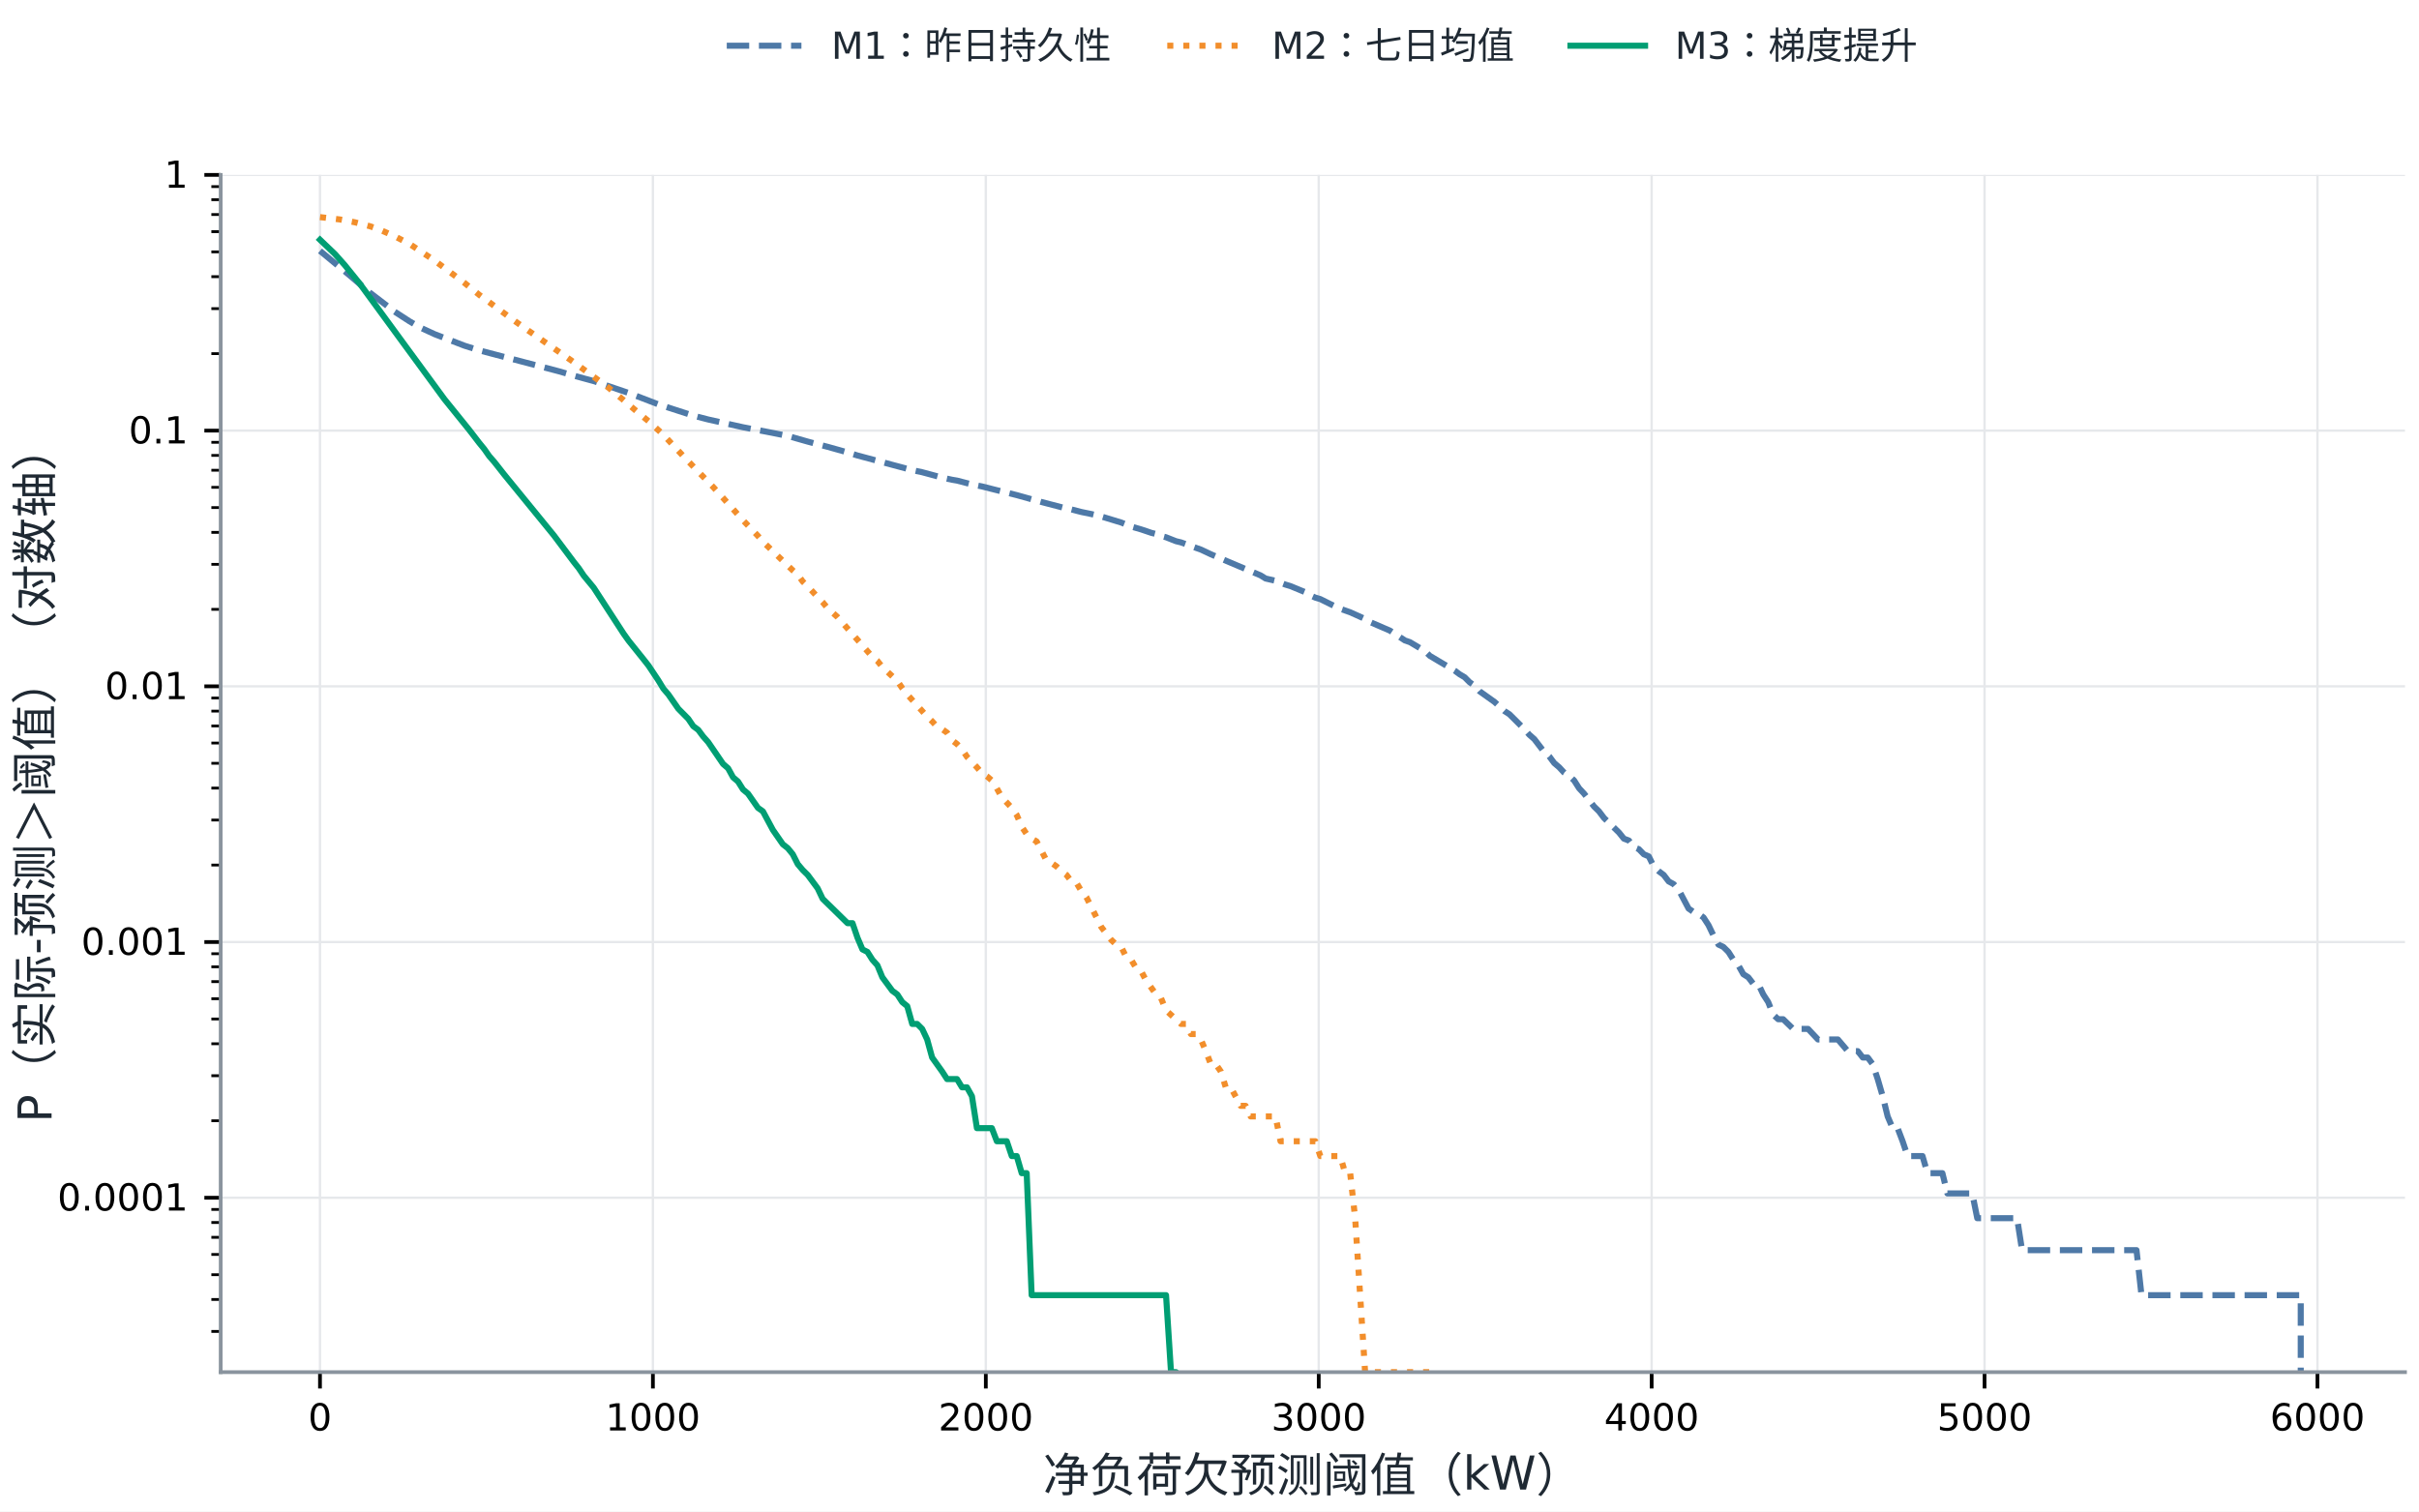
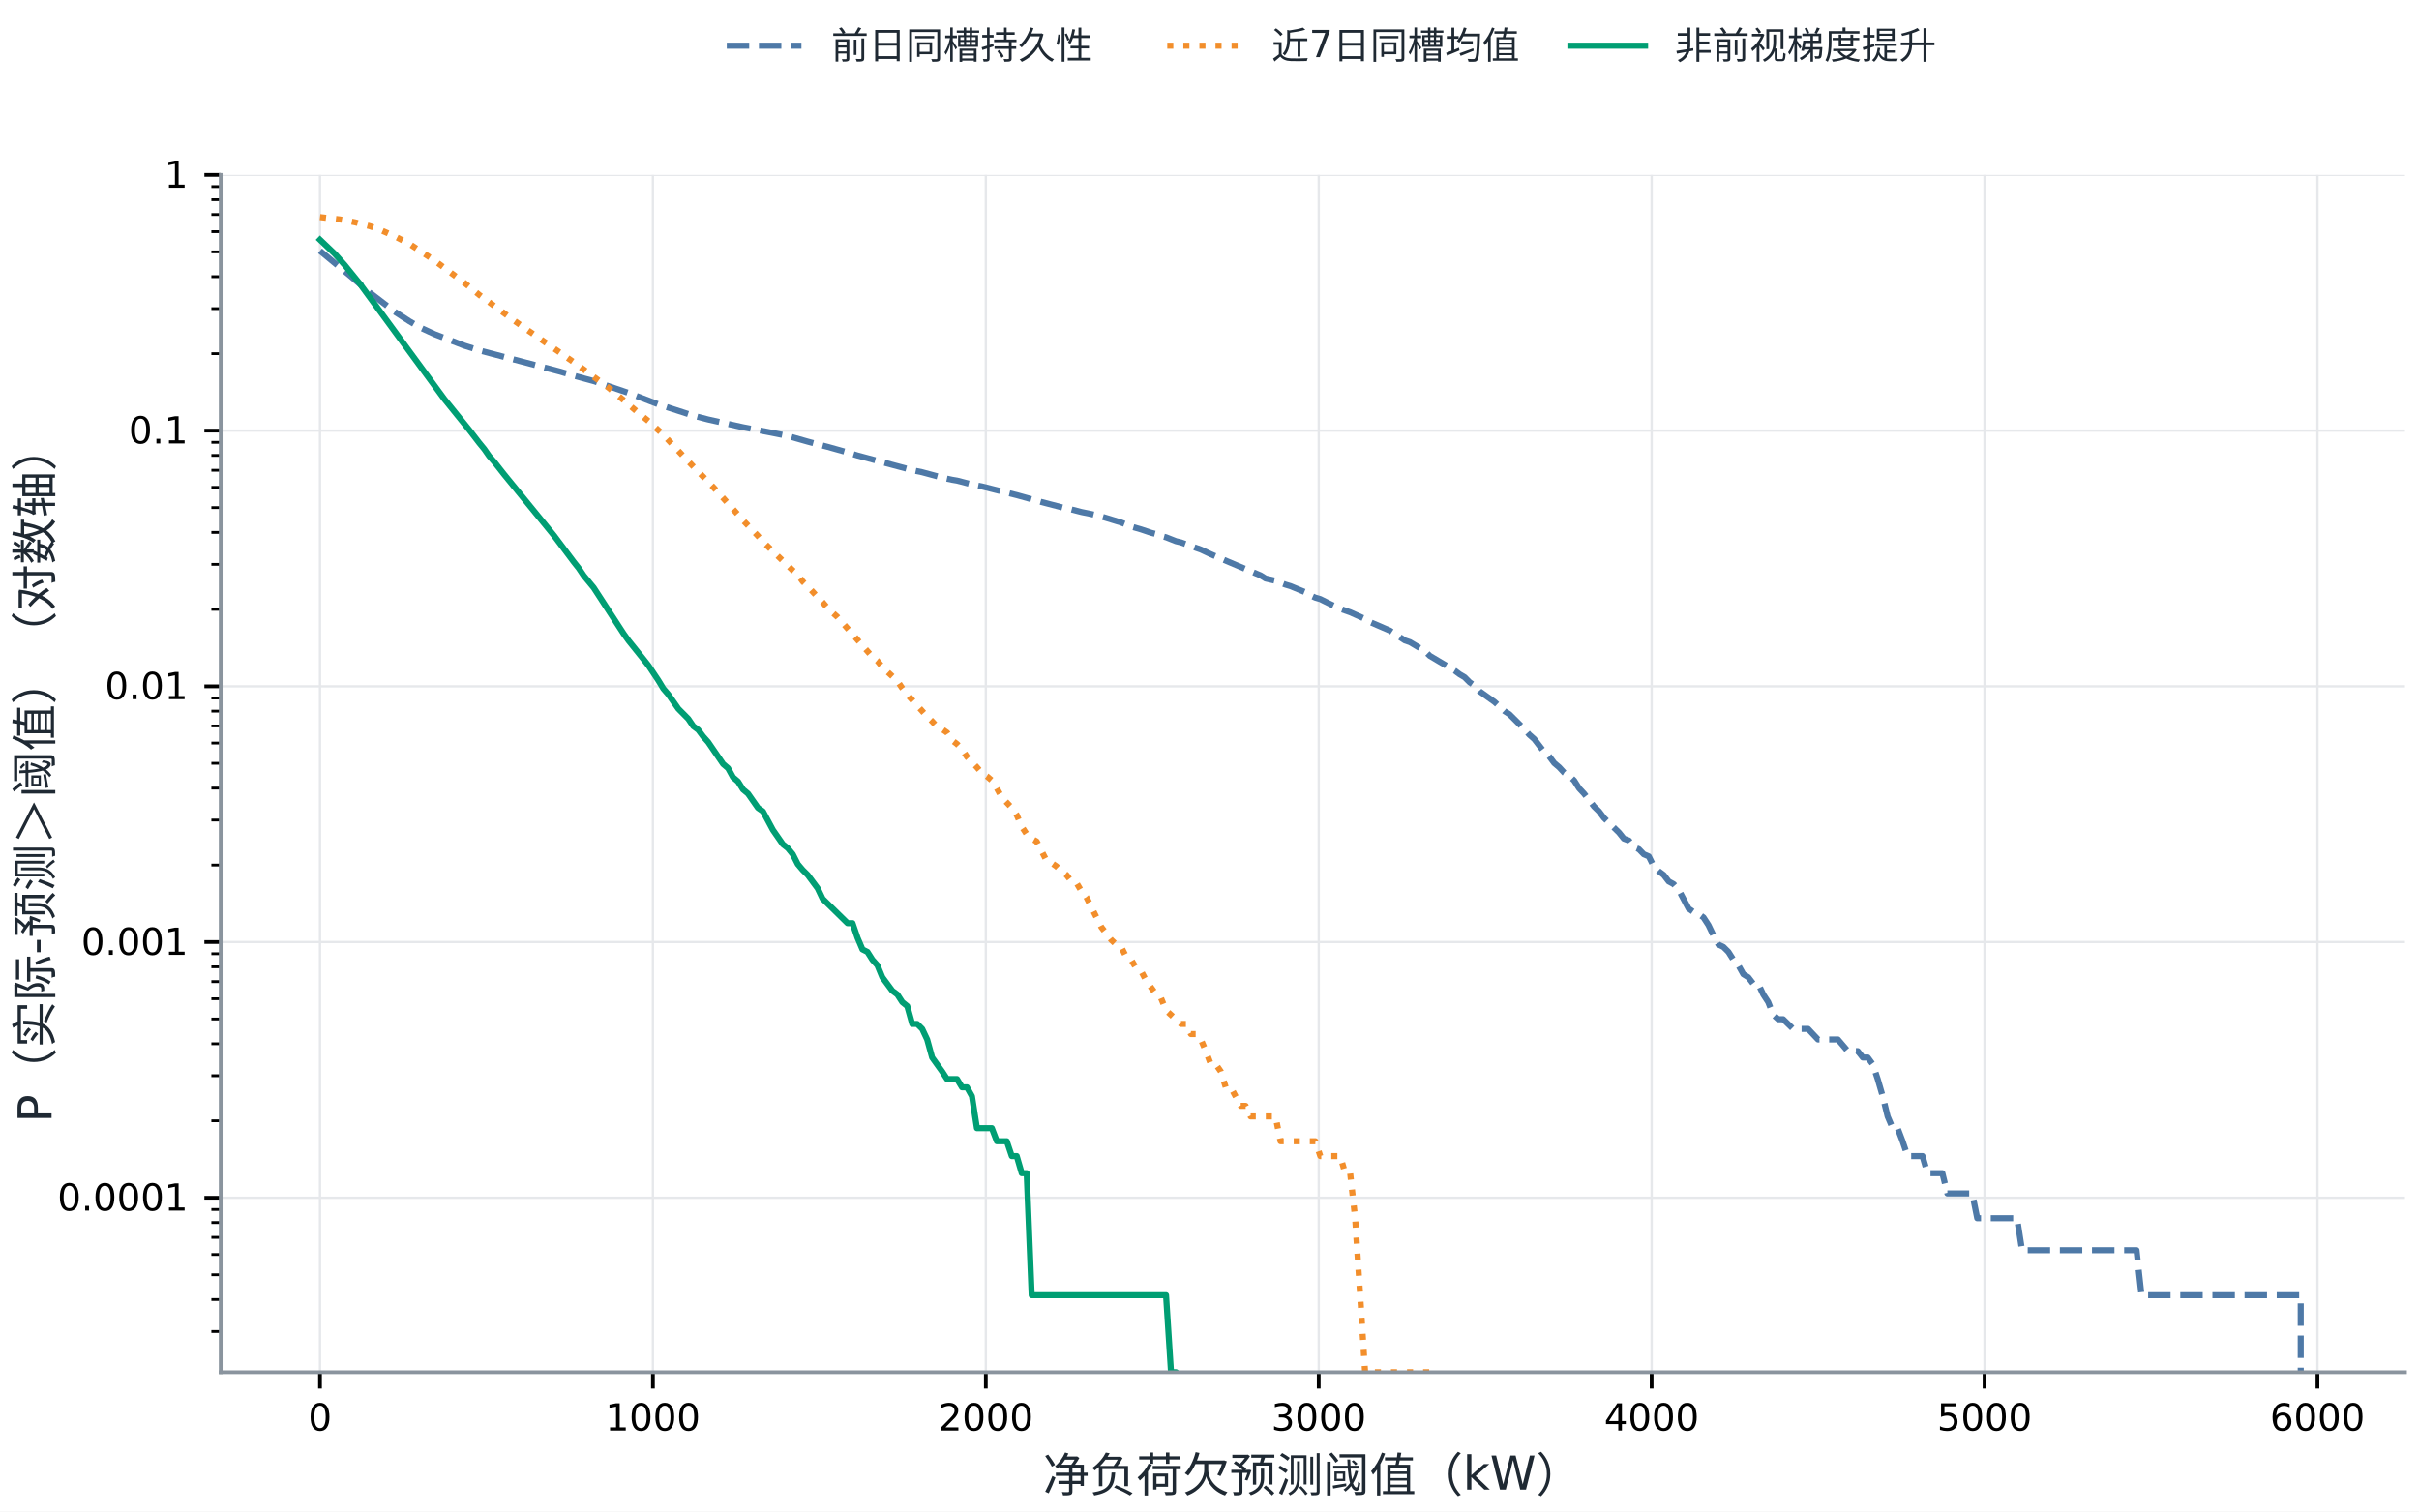
<svg xmlns="http://www.w3.org/2000/svg" xmlns:xlink="http://www.w3.org/1999/xlink" width="518.4pt" height="324pt" viewBox="0 0 518.4 324" version="1.1">
  <defs>
    <style type="text/css">*{stroke-linejoin: round; stroke-linecap: butt}</style>
  </defs>
  <g id="figure_1">
    <g id="patch_1">
      <path d="M 0 324  L 518.4 324  L 518.4 0  L 0 0  z " style="fill: #ffffff" />
    </g>
    <g id="axes_1">
      <g id="patch_2">
        <path d="M 47.297 294.125  L 515.4 294.125  L 515.4 37.495  L 47.297 37.495  z " style="fill: #ffffff" />
      </g>
      <g id="matplotlib.axis_1">
        <g id="xtick_1">
          <g id="line2d_1">
            <path d="M 68.575 294.125  L 68.575 37.495  " clip-path="url(#pc417d3f5d9)" style="fill: none; stroke: #e6e8eb; stroke-width: 0.5; stroke-linecap: square" />
          </g>
          <g id="line2d_2">
            <defs>
              <path id="m81be1d6411" d="M 0 0  L 0 3.5  " style="stroke: #000000; stroke-width: 0.8" />
            </defs>
            <g>
              <use xlink:href="#m81be1d6411" x="68.575" y="294.125" style="stroke: #000000; stroke-width: 0.8" />
            </g>
          </g>
          <g id="text_1">
            <text style="font-size: 8px; font-family: 'SimHei', 'DejaVu Sans'; text-anchor: middle" x="68.575" y="306.625" transform="rotate(-0 68.57451 306.6248)">0</text>
          </g>
        </g>
        <g id="xtick_2">
          <g id="line2d_3">
            <path d="M 139.919 294.125  L 139.919 37.495  " clip-path="url(#pc417d3f5d9)" style="fill: none; stroke: #e6e8eb; stroke-width: 0.5; stroke-linecap: square" />
          </g>
          <g id="line2d_4">
            <g>
              <use xlink:href="#m81be1d6411" x="139.919" y="294.125" style="stroke: #000000; stroke-width: 0.8" />
            </g>
          </g>
          <g id="text_2">
            <text style="font-size: 8px; font-family: 'SimHei', 'DejaVu Sans'; text-anchor: middle" x="139.919" y="306.625" transform="rotate(-0 139.9191 306.6248)">1000</text>
          </g>
        </g>
        <g id="xtick_3">
          <g id="line2d_5">
            <path d="M 211.264 294.125  L 211.264 37.495  " clip-path="url(#pc417d3f5d9)" style="fill: none; stroke: #e6e8eb; stroke-width: 0.5; stroke-linecap: square" />
          </g>
          <g id="line2d_6">
            <g>
              <use xlink:href="#m81be1d6411" x="211.264" y="294.125" style="stroke: #000000; stroke-width: 0.8" />
            </g>
          </g>
          <g id="text_3">
            <text style="font-size: 8px; font-family: 'SimHei', 'DejaVu Sans'; text-anchor: middle" x="211.264" y="306.625" transform="rotate(-0 211.2636 306.6248)">2000</text>
          </g>
        </g>
        <g id="xtick_4">
          <g id="line2d_7">
            <path d="M 282.608 294.125  L 282.608 37.495  " clip-path="url(#pc417d3f5d9)" style="fill: none; stroke: #e6e8eb; stroke-width: 0.5; stroke-linecap: square" />
          </g>
          <g id="line2d_8">
            <g>
              <use xlink:href="#m81be1d6411" x="282.608" y="294.125" style="stroke: #000000; stroke-width: 0.8" />
            </g>
          </g>
          <g id="text_4">
            <text style="font-size: 8px; font-family: 'SimHei', 'DejaVu Sans'; text-anchor: middle" x="282.608" y="306.625" transform="rotate(-0 282.6082 306.6248)">3000</text>
          </g>
        </g>
        <g id="xtick_5">
          <g id="line2d_9">
            <path d="M 353.953 294.125  L 353.953 37.495  " clip-path="url(#pc417d3f5d9)" style="fill: none; stroke: #e6e8eb; stroke-width: 0.5; stroke-linecap: square" />
          </g>
          <g id="line2d_10">
            <g>
              <use xlink:href="#m81be1d6411" x="353.953" y="294.125" style="stroke: #000000; stroke-width: 0.8" />
            </g>
          </g>
          <g id="text_5">
            <text style="font-size: 8px; font-family: 'SimHei', 'DejaVu Sans'; text-anchor: middle" x="353.953" y="306.625" transform="rotate(-0 353.9528 306.6248)">4000</text>
          </g>
        </g>
        <g id="xtick_6">
          <g id="line2d_11">
            <path d="M 425.297 294.125  L 425.297 37.495  " clip-path="url(#pc417d3f5d9)" style="fill: none; stroke: #e6e8eb; stroke-width: 0.5; stroke-linecap: square" />
          </g>
          <g id="line2d_12">
            <g>
              <use xlink:href="#m81be1d6411" x="425.297" y="294.125" style="stroke: #000000; stroke-width: 0.8" />
            </g>
          </g>
          <g id="text_6">
            <text style="font-size: 8px; font-family: 'SimHei', 'DejaVu Sans'; text-anchor: middle" x="425.297" y="306.625" transform="rotate(-0 425.2973 306.6248)">5000</text>
          </g>
        </g>
        <g id="xtick_7">
          <g id="line2d_13">
            <path d="M 496.642 294.125  L 496.642 37.495  " clip-path="url(#pc417d3f5d9)" style="fill: none; stroke: #e6e8eb; stroke-width: 0.5; stroke-linecap: square" />
          </g>
          <g id="line2d_14">
            <g>
              <use xlink:href="#m81be1d6411" x="496.642" y="294.125" style="stroke: #000000; stroke-width: 0.8" />
            </g>
          </g>
          <g id="text_7">
            <text style="font-size: 8px; font-family: 'SimHei', 'DejaVu Sans'; text-anchor: middle" x="496.642" y="306.625" transform="rotate(-0 496.6419 306.6248)">6000</text>
          </g>
        </g>
        <g id="text_8">
          <text style="font-size: 10px; font-family: 'SimHei', 'DejaVu Sans'; text-anchor: middle; fill: #1f2933" x="281.348" y="319.75" transform="rotate(-0 281.3484 319.7498)">净负荷欠预测阈值（kW）</text>
        </g>
      </g>
      <g id="matplotlib.axis_2">
        <g id="ytick_1">
          <g id="line2d_15">
            <path d="M 47.297 256.738  L 515.4 256.738  " clip-path="url(#pc417d3f5d9)" style="fill: none; stroke: #e6e8eb; stroke-width: 0.5; stroke-linecap: square" />
          </g>
          <g id="line2d_16">
            <defs>
              <path id="m417827a5ee" d="M 0 0  L -3.5 0  " style="stroke: #000000; stroke-width: 0.8" />
            </defs>
            <g>
              <use xlink:href="#m417827a5ee" x="47.297" y="256.738" style="stroke: #000000; stroke-width: 0.8" />
            </g>
          </g>
          <g id="text_9">
            <text style="font-size: 8px; font-family: 'SimHei', 'DejaVu Sans'; text-anchor: end" x="40.297" y="259.488" transform="rotate(-0 40.29711 259.4878)">0.0001</text>
          </g>
        </g>
        <g id="ytick_2">
          <g id="line2d_17">
            <path d="M 47.297 201.927  L 515.4 201.927  " clip-path="url(#pc417d3f5d9)" style="fill: none; stroke: #e6e8eb; stroke-width: 0.5; stroke-linecap: square" />
          </g>
          <g id="line2d_18">
            <g>
              <use xlink:href="#m417827a5ee" x="47.297" y="201.927" style="stroke: #000000; stroke-width: 0.8" />
            </g>
          </g>
          <g id="text_10">
            <text style="font-size: 8px; font-family: 'SimHei', 'DejaVu Sans'; text-anchor: end" x="40.297" y="204.677" transform="rotate(-0 40.29711 204.6771)">0.001</text>
          </g>
        </g>
        <g id="ytick_3">
          <g id="line2d_19">
            <path d="M 47.297 147.116  L 515.4 147.116  " clip-path="url(#pc417d3f5d9)" style="fill: none; stroke: #e6e8eb; stroke-width: 0.5; stroke-linecap: square" />
          </g>
          <g id="line2d_20">
            <g>
              <use xlink:href="#m417827a5ee" x="47.297" y="147.116" style="stroke: #000000; stroke-width: 0.8" />
            </g>
          </g>
          <g id="text_11">
            <text style="font-size: 8px; font-family: 'SimHei', 'DejaVu Sans'; text-anchor: end" x="40.297" y="149.866" transform="rotate(-0 40.29711 149.8663)">0.01</text>
          </g>
        </g>
        <g id="ytick_4">
          <g id="line2d_21">
            <path d="M 47.297 92.306  L 515.4 92.306  " clip-path="url(#pc417d3f5d9)" style="fill: none; stroke: #e6e8eb; stroke-width: 0.5; stroke-linecap: square" />
          </g>
          <g id="line2d_22">
            <g>
              <use xlink:href="#m417827a5ee" x="47.297" y="92.306" style="stroke: #000000; stroke-width: 0.8" />
            </g>
          </g>
          <g id="text_12">
            <text style="font-size: 8px; font-family: 'SimHei', 'DejaVu Sans'; text-anchor: end" x="40.297" y="95.056" transform="rotate(-0 40.29711 95.05551)">0.1</text>
          </g>
        </g>
        <g id="ytick_5">
          <g id="line2d_23">
            <path d="M 47.297 37.495  L 515.4 37.495  " clip-path="url(#pc417d3f5d9)" style="fill: none; stroke: #e6e8eb; stroke-width: 0.5; stroke-linecap: square" />
          </g>
          <g id="line2d_24">
            <g>
              <use xlink:href="#m417827a5ee" x="47.297" y="37.495" style="stroke: #000000; stroke-width: 0.8" />
            </g>
          </g>
          <g id="text_13">
            <text style="font-size: 8px; font-family: 'SimHei', 'DejaVu Sans'; text-anchor: end" x="40.297" y="40.245" transform="rotate(-0 40.29711 40.24474)">1</text>
          </g>
        </g>
        <g id="ytick_6">
          <g id="line2d_25">
            <defs>
              <path id="m5dcc7d33df" d="M 0 0  L -2 0  " style="stroke: #000000; stroke-width: 0.6" />
            </defs>
            <g>
              <use xlink:href="#m5dcc7d33df" x="47.297" y="285.397" style="stroke: #000000; stroke-width: 0.6" />
            </g>
          </g>
        </g>
        <g id="ytick_7">
          <g id="line2d_26">
            <g>
              <use xlink:href="#m5dcc7d33df" x="47.297" y="278.549" style="stroke: #000000; stroke-width: 0.6" />
            </g>
          </g>
        </g>
        <g id="ytick_8">
          <g id="line2d_27">
            <g>
              <use xlink:href="#m5dcc7d33df" x="47.297" y="273.238" style="stroke: #000000; stroke-width: 0.6" />
            </g>
          </g>
        </g>
        <g id="ytick_9">
          <g id="line2d_28">
            <g>
              <use xlink:href="#m5dcc7d33df" x="47.297" y="268.898" style="stroke: #000000; stroke-width: 0.6" />
            </g>
          </g>
        </g>
        <g id="ytick_10">
          <g id="line2d_29">
            <g>
              <use xlink:href="#m5dcc7d33df" x="47.297" y="265.228" style="stroke: #000000; stroke-width: 0.6" />
            </g>
          </g>
        </g>
        <g id="ytick_11">
          <g id="line2d_30">
            <g>
              <use xlink:href="#m5dcc7d33df" x="47.297" y="262.05" style="stroke: #000000; stroke-width: 0.6" />
            </g>
          </g>
        </g>
        <g id="ytick_12">
          <g id="line2d_31">
            <g>
              <use xlink:href="#m5dcc7d33df" x="47.297" y="259.246" style="stroke: #000000; stroke-width: 0.6" />
            </g>
          </g>
        </g>
        <g id="ytick_13">
          <g id="line2d_32">
            <g>
              <use xlink:href="#m5dcc7d33df" x="47.297" y="240.238" style="stroke: #000000; stroke-width: 0.6" />
            </g>
          </g>
        </g>
        <g id="ytick_14">
          <g id="line2d_33">
            <g>
              <use xlink:href="#m5dcc7d33df" x="47.297" y="230.586" style="stroke: #000000; stroke-width: 0.6" />
            </g>
          </g>
        </g>
        <g id="ytick_15">
          <g id="line2d_34">
            <g>
              <use xlink:href="#m5dcc7d33df" x="47.297" y="223.738" style="stroke: #000000; stroke-width: 0.6" />
            </g>
          </g>
        </g>
        <g id="ytick_16">
          <g id="line2d_35">
            <g>
              <use xlink:href="#m5dcc7d33df" x="47.297" y="218.427" style="stroke: #000000; stroke-width: 0.6" />
            </g>
          </g>
        </g>
        <g id="ytick_17">
          <g id="line2d_36">
            <g>
              <use xlink:href="#m5dcc7d33df" x="47.297" y="214.087" style="stroke: #000000; stroke-width: 0.6" />
            </g>
          </g>
        </g>
        <g id="ytick_18">
          <g id="line2d_37">
            <g>
              <use xlink:href="#m5dcc7d33df" x="47.297" y="210.417" style="stroke: #000000; stroke-width: 0.6" />
            </g>
          </g>
        </g>
        <g id="ytick_19">
          <g id="line2d_38">
            <g>
              <use xlink:href="#m5dcc7d33df" x="47.297" y="207.239" style="stroke: #000000; stroke-width: 0.6" />
            </g>
          </g>
        </g>
        <g id="ytick_20">
          <g id="line2d_39">
            <g>
              <use xlink:href="#m5dcc7d33df" x="47.297" y="204.435" style="stroke: #000000; stroke-width: 0.6" />
            </g>
          </g>
        </g>
        <g id="ytick_21">
          <g id="line2d_40">
            <g>
              <use xlink:href="#m5dcc7d33df" x="47.297" y="185.427" style="stroke: #000000; stroke-width: 0.6" />
            </g>
          </g>
        </g>
        <g id="ytick_22">
          <g id="line2d_41">
            <g>
              <use xlink:href="#m5dcc7d33df" x="47.297" y="175.776" style="stroke: #000000; stroke-width: 0.6" />
            </g>
          </g>
        </g>
        <g id="ytick_23">
          <g id="line2d_42">
            <g>
              <use xlink:href="#m5dcc7d33df" x="47.297" y="168.928" style="stroke: #000000; stroke-width: 0.6" />
            </g>
          </g>
        </g>
        <g id="ytick_24">
          <g id="line2d_43">
            <g>
              <use xlink:href="#m5dcc7d33df" x="47.297" y="163.616" style="stroke: #000000; stroke-width: 0.6" />
            </g>
          </g>
        </g>
        <g id="ytick_25">
          <g id="line2d_44">
            <g>
              <use xlink:href="#m5dcc7d33df" x="47.297" y="159.276" style="stroke: #000000; stroke-width: 0.6" />
            </g>
          </g>
        </g>
        <g id="ytick_26">
          <g id="line2d_45">
            <g>
              <use xlink:href="#m5dcc7d33df" x="47.297" y="155.607" style="stroke: #000000; stroke-width: 0.6" />
            </g>
          </g>
        </g>
        <g id="ytick_27">
          <g id="line2d_46">
            <g>
              <use xlink:href="#m5dcc7d33df" x="47.297" y="152.428" style="stroke: #000000; stroke-width: 0.6" />
            </g>
          </g>
        </g>
        <g id="ytick_28">
          <g id="line2d_47">
            <g>
              <use xlink:href="#m5dcc7d33df" x="47.297" y="149.624" style="stroke: #000000; stroke-width: 0.6" />
            </g>
          </g>
        </g>
        <g id="ytick_29">
          <g id="line2d_48">
            <g>
              <use xlink:href="#m5dcc7d33df" x="47.297" y="130.617" style="stroke: #000000; stroke-width: 0.6" />
            </g>
          </g>
        </g>
        <g id="ytick_30">
          <g id="line2d_49">
            <g>
              <use xlink:href="#m5dcc7d33df" x="47.297" y="120.965" style="stroke: #000000; stroke-width: 0.6" />
            </g>
          </g>
        </g>
        <g id="ytick_31">
          <g id="line2d_50">
            <g>
              <use xlink:href="#m5dcc7d33df" x="47.297" y="114.117" style="stroke: #000000; stroke-width: 0.6" />
            </g>
          </g>
        </g>
        <g id="ytick_32">
          <g id="line2d_51">
            <g>
              <use xlink:href="#m5dcc7d33df" x="47.297" y="108.805" style="stroke: #000000; stroke-width: 0.6" />
            </g>
          </g>
        </g>
        <g id="ytick_33">
          <g id="line2d_52">
            <g>
              <use xlink:href="#m5dcc7d33df" x="47.297" y="104.465" style="stroke: #000000; stroke-width: 0.6" />
            </g>
          </g>
        </g>
        <g id="ytick_34">
          <g id="line2d_53">
            <g>
              <use xlink:href="#m5dcc7d33df" x="47.297" y="100.796" style="stroke: #000000; stroke-width: 0.6" />
            </g>
          </g>
        </g>
        <g id="ytick_35">
          <g id="line2d_54">
            <g>
              <use xlink:href="#m5dcc7d33df" x="47.297" y="97.617" style="stroke: #000000; stroke-width: 0.6" />
            </g>
          </g>
        </g>
        <g id="ytick_36">
          <g id="line2d_55">
            <g>
              <use xlink:href="#m5dcc7d33df" x="47.297" y="94.814" style="stroke: #000000; stroke-width: 0.6" />
            </g>
          </g>
        </g>
        <g id="ytick_37">
          <g id="line2d_56">
            <g>
              <use xlink:href="#m5dcc7d33df" x="47.297" y="75.806" style="stroke: #000000; stroke-width: 0.6" />
            </g>
          </g>
        </g>
        <g id="ytick_38">
          <g id="line2d_57">
            <g>
              <use xlink:href="#m5dcc7d33df" x="47.297" y="66.154" style="stroke: #000000; stroke-width: 0.6" />
            </g>
          </g>
        </g>
        <g id="ytick_39">
          <g id="line2d_58">
            <g>
              <use xlink:href="#m5dcc7d33df" x="47.297" y="59.306" style="stroke: #000000; stroke-width: 0.6" />
            </g>
          </g>
        </g>
        <g id="ytick_40">
          <g id="line2d_59">
            <g>
              <use xlink:href="#m5dcc7d33df" x="47.297" y="53.994" style="stroke: #000000; stroke-width: 0.6" />
            </g>
          </g>
        </g>
        <g id="ytick_41">
          <g id="line2d_60">
            <g>
              <use xlink:href="#m5dcc7d33df" x="47.297" y="49.654" style="stroke: #000000; stroke-width: 0.6" />
            </g>
          </g>
        </g>
        <g id="ytick_42">
          <g id="line2d_61">
            <g>
              <use xlink:href="#m5dcc7d33df" x="47.297" y="45.985" style="stroke: #000000; stroke-width: 0.6" />
            </g>
          </g>
        </g>
        <g id="ytick_43">
          <g id="line2d_62">
            <g>
              <use xlink:href="#m5dcc7d33df" x="47.297" y="42.806" style="stroke: #000000; stroke-width: 0.6" />
            </g>
          </g>
        </g>
        <g id="ytick_44">
          <g id="line2d_63">
            <g>
              <use xlink:href="#m5dcc7d33df" x="47.297" y="40.003" style="stroke: #000000; stroke-width: 0.6" />
            </g>
          </g>
        </g>
        <g id="text_14">
          <text style="font-size: 10px; font-family: 'SimHei', 'DejaVu Sans'; text-anchor: middle; fill: #1f2933" x="11.047" y="165.81" transform="rotate(-90 11.04711 165.8098)">P（实际-预测＞阈值）（对数轴）</text>
        </g>
      </g>
      <g id="line2d_64">
        <path d="M 68.575 53.772  L 74.974 59.06  L 79.24 62.716  L 84.573 66.806  L 87.772 68.879  L 89.905 70.135  L 93.105 71.619  L 99.504 74.088  L 102.704 75.099  L 119.768 79.588  L 122.968 80.514  L 125.101 81.106  L 127.234 81.685  L 134.7 84.227  L 141.099 86.679  L 148.565 89.091  L 151.764 89.918  L 159.23 91.582  L 164.563 92.597  L 168.829 93.444  L 173.095 94.658  L 175.228 95.228  L 177.361 95.777  L 181.627 96.974  L 183.76 97.634  L 195.492 100.78  L 197.625 101.222  L 201.892 102.372  L 204.025 102.837  L 205.091 103.015  L 208.291 103.844  L 210.424 104.266  L 213.623 105.073  L 217.89 106.129  L 223.222 107.616  L 228.555 109.002  L 229.621 109.202  L 231.755 109.752  L 233.888 110.189  L 236.021 110.709  L 240.287 112.009  L 242.42 112.862  L 244.553 113.48  L 246.686 114.202  L 247.753 114.476  L 248.819 114.882  L 249.886 115.165  L 252.019 116.007  L 253.085 116.263  L 256.285 117.428  L 257.351 117.801  L 259.484 118.804  L 261.618 119.725  L 270.15 123.338  L 271.216 124.003  L 273.349 124.495  L 275.482 125.313  L 276.549 125.632  L 279.749 126.952  L 280.815 127.619  L 281.882 128.104  L 282.948 128.418  L 285.081 129.479  L 287.214 130.491  L 289.347 131.241  L 292.547 132.681  L 293.614 133.338  L 297.88 135.183  L 301.079 137.282  L 302.146 137.645  L 305.345 139.547  L 306.412 140.578  L 311.745 143.751  L 312.811 144.537  L 313.878 145.167  L 314.944 146.24  L 316.011 146.966  L 317.077 148.177  L 320.277 150.456  L 322.41 152.414  L 323.477 153.104  L 326.676 156.3  L 327.743 157.495  L 328.809 158.431  L 330.942 161.215  L 332.009 162.127  L 333.075 163.565  L 334.142 164.471  L 335.209 165.627  L 336.275 166.282  L 337.342 167.3  L 338.408 168.975  L 339.475 170.118  L 341.608 172.873  L 342.674 173.918  L 343.741 175.332  L 346.94 178.442  L 348.007 179.77  L 349.073 180.163  L 350.14 181.594  L 351.207 182.019  L 352.273 183.116  L 353.34 183.57  L 354.406 185.724  L 355.473 186.748  L 356.539 187.546  L 357.606 188.939  L 358.672 189.519  L 359.739 190.725  L 361.872 194.758  L 362.938 195.502  L 364.005 195.882  L 365.072 196.663  L 366.138 198.305  L 367.205 200.532  L 368.271 202.476  L 369.338 202.988  L 370.404 204.046  L 371.471 205.727  L 372.537 206.917  L 373.604 208.823  L 374.67 209.493  L 375.737 210.894  L 376.803 210.894  L 377.87 213.163  L 378.936 214.805  L 380.003 217.503  L 381.07 218.474  L 382.136 218.474  L 384.269 220.546  L 387.469 220.546  L 389.602 222.814  L 393.868 222.814  L 396.001 225.322  L 398.134 225.322  L 399.201 226.683  L 400.267 226.683  L 401.334 228.126  L 402.4 231.305  L 403.467 234.974  L 404.533 239.314  L 405.6 241.822  L 406.666 241.822  L 407.733 244.626  L 408.799 247.804  L 411.999 247.804  L 413.066 251.474  L 416.265 251.474  L 417.332 255.814  L 422.664 255.814  L 423.731 261.125  L 432.263 261.125  L 433.33 267.973  L 457.86 267.973  L 458.927 277.625  L 493.056 277.625  L 493.057 325  L 493.057 325  " clip-path="url(#pc417d3f5d9)" style="fill: none; stroke-dasharray: 4.81,2.08; stroke-dashoffset: 0; stroke: #4e79a7; stroke-width: 1.3" />
      </g>
      <g id="line2d_65">
        <path d="M 68.575 46.539  L 72.841 47.04  L 76.04 47.643  L 79.24 48.479  L 81.373 49.227  L 84.573 50.642  L 87.772 52.289  L 93.105 55.835  L 99.504 60.616  L 102.704 63.206  L 110.169 68.708  L 113.369 70.968  L 122.968 77.642  L 130.434 83.118  L 133.633 85.774  L 136.833 88.514  L 138.966 90.27  L 142.165 93.196  L 146.432 97.77  L 149.631 101.093  L 152.831 104.389  L 154.964 106.738  L 159.23 111.527  L 162.43 114.869  L 163.496 116.114  L 169.895 122.268  L 170.962 123.174  L 172.028 124.649  L 173.095 125.672  L 175.228 127.993  L 176.295 129.081  L 177.361 130.368  L 179.494 132.28  L 186.96 140.804  L 188.027 141.655  L 189.093 142.99  L 192.293 145.955  L 193.359 147.514  L 194.426 148.859  L 197.625 152.414  L 198.692 153.618  L 199.758 154.615  L 200.825 155.796  L 201.892 156.3  L 202.958 157.04  L 204.025 158.671  L 205.091 159.489  L 206.158 160.597  L 207.224 162.22  L 209.357 164.471  L 210.424 165.735  L 211.49 166.393  L 212.557 167.3  L 213.623 168.975  L 214.69 170.912  L 216.823 173.167  L 217.89 174.693  L 218.956 177.184  L 220.023 178.814  L 221.089 179.77  L 222.156 180.362  L 224.289 184.503  L 225.355 184.984  L 226.422 185.724  L 227.488 186.748  L 228.555 187.546  L 229.621 188.939  L 230.688 189.227  L 231.755 191.036  L 232.821 192.323  L 236.021 198.734  L 238.154 201.484  L 239.22 202.476  L 240.287 202.988  L 241.353 205.153  L 242.42 205.727  L 243.486 207.536  L 244.553 208.17  L 245.619 210.183  L 247.753 213.163  L 248.819 213.97  L 249.886 216.569  L 253.085 219.487  L 254.152 219.487  L 255.218 221.653  L 256.285 221.653  L 257.351 222.814  L 258.418 225.322  L 259.484 228.126  L 260.551 228.126  L 261.618 229.662  L 262.684 233.069  L 263.751 233.069  L 265.884 237.045  L 266.95 237.045  L 268.017 239.314  L 273.349 239.314  L 274.416 244.626  L 281.882 244.626  L 282.948 247.804  L 287.214 247.804  L 288.281 251.474  L 289.347 251.474  L 290.414 261.125  L 292.547 294.125  L 306.412 294.125  L 306.413 325  L 306.413 325  " clip-path="url(#pc417d3f5d9)" style="fill: none; stroke-dasharray: 1.3,2.145; stroke-dashoffset: 0; stroke: #f28e2b; stroke-width: 1.3" />
      </g>
      <g id="line2d_66">
        <path d="M 68.575 51.391  L 71.774 54.449  L 73.907 56.851  L 77.107 60.809  L 86.706 73.921  L 95.238 85.561  L 100.571 92.165  L 102.704 94.938  L 103.77 96.239  L 104.837 97.764  L 105.903 98.984  L 108.036 101.694  L 118.702 114.767  L 122.968 120.457  L 124.034 121.802  L 125.101 123.392  L 127.234 125.975  L 133.633 135.821  L 134.7 137.315  L 137.899 141.303  L 138.966 142.659  L 141.099 145.861  L 142.165 147.614  L 143.232 148.859  L 145.365 151.924  L 147.498 154.078  L 148.565 155.654  L 149.631 156.446  L 150.698 157.88  L 151.764 159.077  L 154.964 163.763  L 156.03 164.677  L 157.097 166.616  L 158.164 167.532  L 159.23 169.225  L 160.297 170.118  L 162.43 173.167  L 163.496 173.918  L 165.629 177.894  L 167.762 180.97  L 168.829 181.806  L 169.895 183.116  L 170.962 185.228  L 172.028 186.488  L 173.095 187.546  L 175.228 190.418  L 176.295 192.656  L 181.627 197.884  L 182.694 197.884  L 183.76 201.003  L 184.827 203.511  L 185.893 204.046  L 186.96 205.727  L 188.027 206.917  L 189.093 209.493  L 191.226 212.382  L 192.293 213.163  L 193.359 214.805  L 194.426 215.671  L 195.492 219.487  L 196.559 219.487  L 197.625 220.546  L 198.692 222.814  L 199.758 226.683  L 201.892 229.662  L 202.958 231.305  L 205.091 231.305  L 206.158 233.069  L 207.224 233.069  L 208.291 234.974  L 209.357 241.822  L 212.557 241.822  L 213.623 244.626  L 215.756 244.626  L 216.823 247.804  L 217.89 247.804  L 218.956 251.474  L 220.023 251.474  L 221.089 277.625  L 249.886 277.625  L 250.952 294.125  L 252.019 294.125  L 252.019 325  L 252.019 325  " clip-path="url(#pc417d3f5d9)" style="fill: none; stroke: #009e73; stroke-width: 1.3; stroke-linecap: square" />
      </g>
      <g id="patch_3">
        <path d="M 47.297 294.125  L 47.297 37.495  " style="fill: none; stroke: #8a949e; stroke-width: 0.8; stroke-linejoin: miter; stroke-linecap: square" />
      </g>
      <g id="patch_4">
        <path d="M 47.297 294.125  L 515.4 294.125  " style="fill: none; stroke: #8a949e; stroke-width: 0.8; stroke-linejoin: miter; stroke-linecap: square" />
      </g>
      <g id="legend_1">
        <g id="line2d_67">
          <path d="M 155.748 9.806  L 163.748 9.806  L 171.748 9.806  " style="fill: none; stroke-dasharray: 4.81,2.08; stroke-dashoffset: 0; stroke: #4e79a7; stroke-width: 1.3" />
        </g>
        <g id="text_15">
-           <text style="font-size: 8px; font-family: 'SimHei', 'DejaVu Sans'; text-anchor: start; fill: #1f2933" x="178.148" y="12.606" transform="rotate(-0 178.1484 12.60649)">M1：昨日持久性</text>
+           <text style="font-size: 8px; font-family: 'SimHei', 'DejaVu Sans'; text-anchor: start; fill: #1f2933" x="178.148" y="12.606" transform="rotate(-0 178.1484 12.60649)">前日同槽持久性</text>
        </g>
        <g id="line2d_68">
          <path d="M 250.148 9.806  L 258.148 9.806  L 266.148 9.806  " style="fill: none; stroke-dasharray: 1.3,2.145; stroke-dashoffset: 0; stroke: #f28e2b; stroke-width: 1.3" />
        </g>
        <g id="text_16">
-           <text style="font-size: 8px; font-family: 'SimHei', 'DejaVu Sans'; text-anchor: start; fill: #1f2933" x="272.548" y="12.606" transform="rotate(-0 272.5484 12.60649)">M2：七日均值</text>
+           <text style="font-size: 8px; font-family: 'SimHei', 'DejaVu Sans'; text-anchor: start; fill: #1f2933" x="272.548" y="12.606" transform="rotate(-0 272.5484 12.60649)">近7日同槽均值</text>
        </g>
        <g id="line2d_69">
          <path d="M 336.548 9.806  L 344.548 9.806  L 352.548 9.806  " style="fill: none; stroke: #009e73; stroke-width: 1.3; stroke-linecap: square" />
        </g>
        <g id="text_17">
-           <text style="font-size: 8px; font-family: 'SimHei', 'DejaVu Sans'; text-anchor: start; fill: #1f2933" x="358.948" y="12.606" transform="rotate(-0 358.9484 12.60649)">M3：梯度提升</text>
+           <text style="font-size: 8px; font-family: 'SimHei', 'DejaVu Sans'; text-anchor: start; fill: #1f2933" x="358.948" y="12.606" transform="rotate(-0 358.9484 12.60649)">非前视梯度提升</text>
        </g>
      </g>
    </g>
  </g>
  <defs>
    <clipPath id="pc417d3f5d9">
      <rect x="47.297" y="37.495" width="468.103" height="256.63" />
    </clipPath>
  </defs>
</svg>
